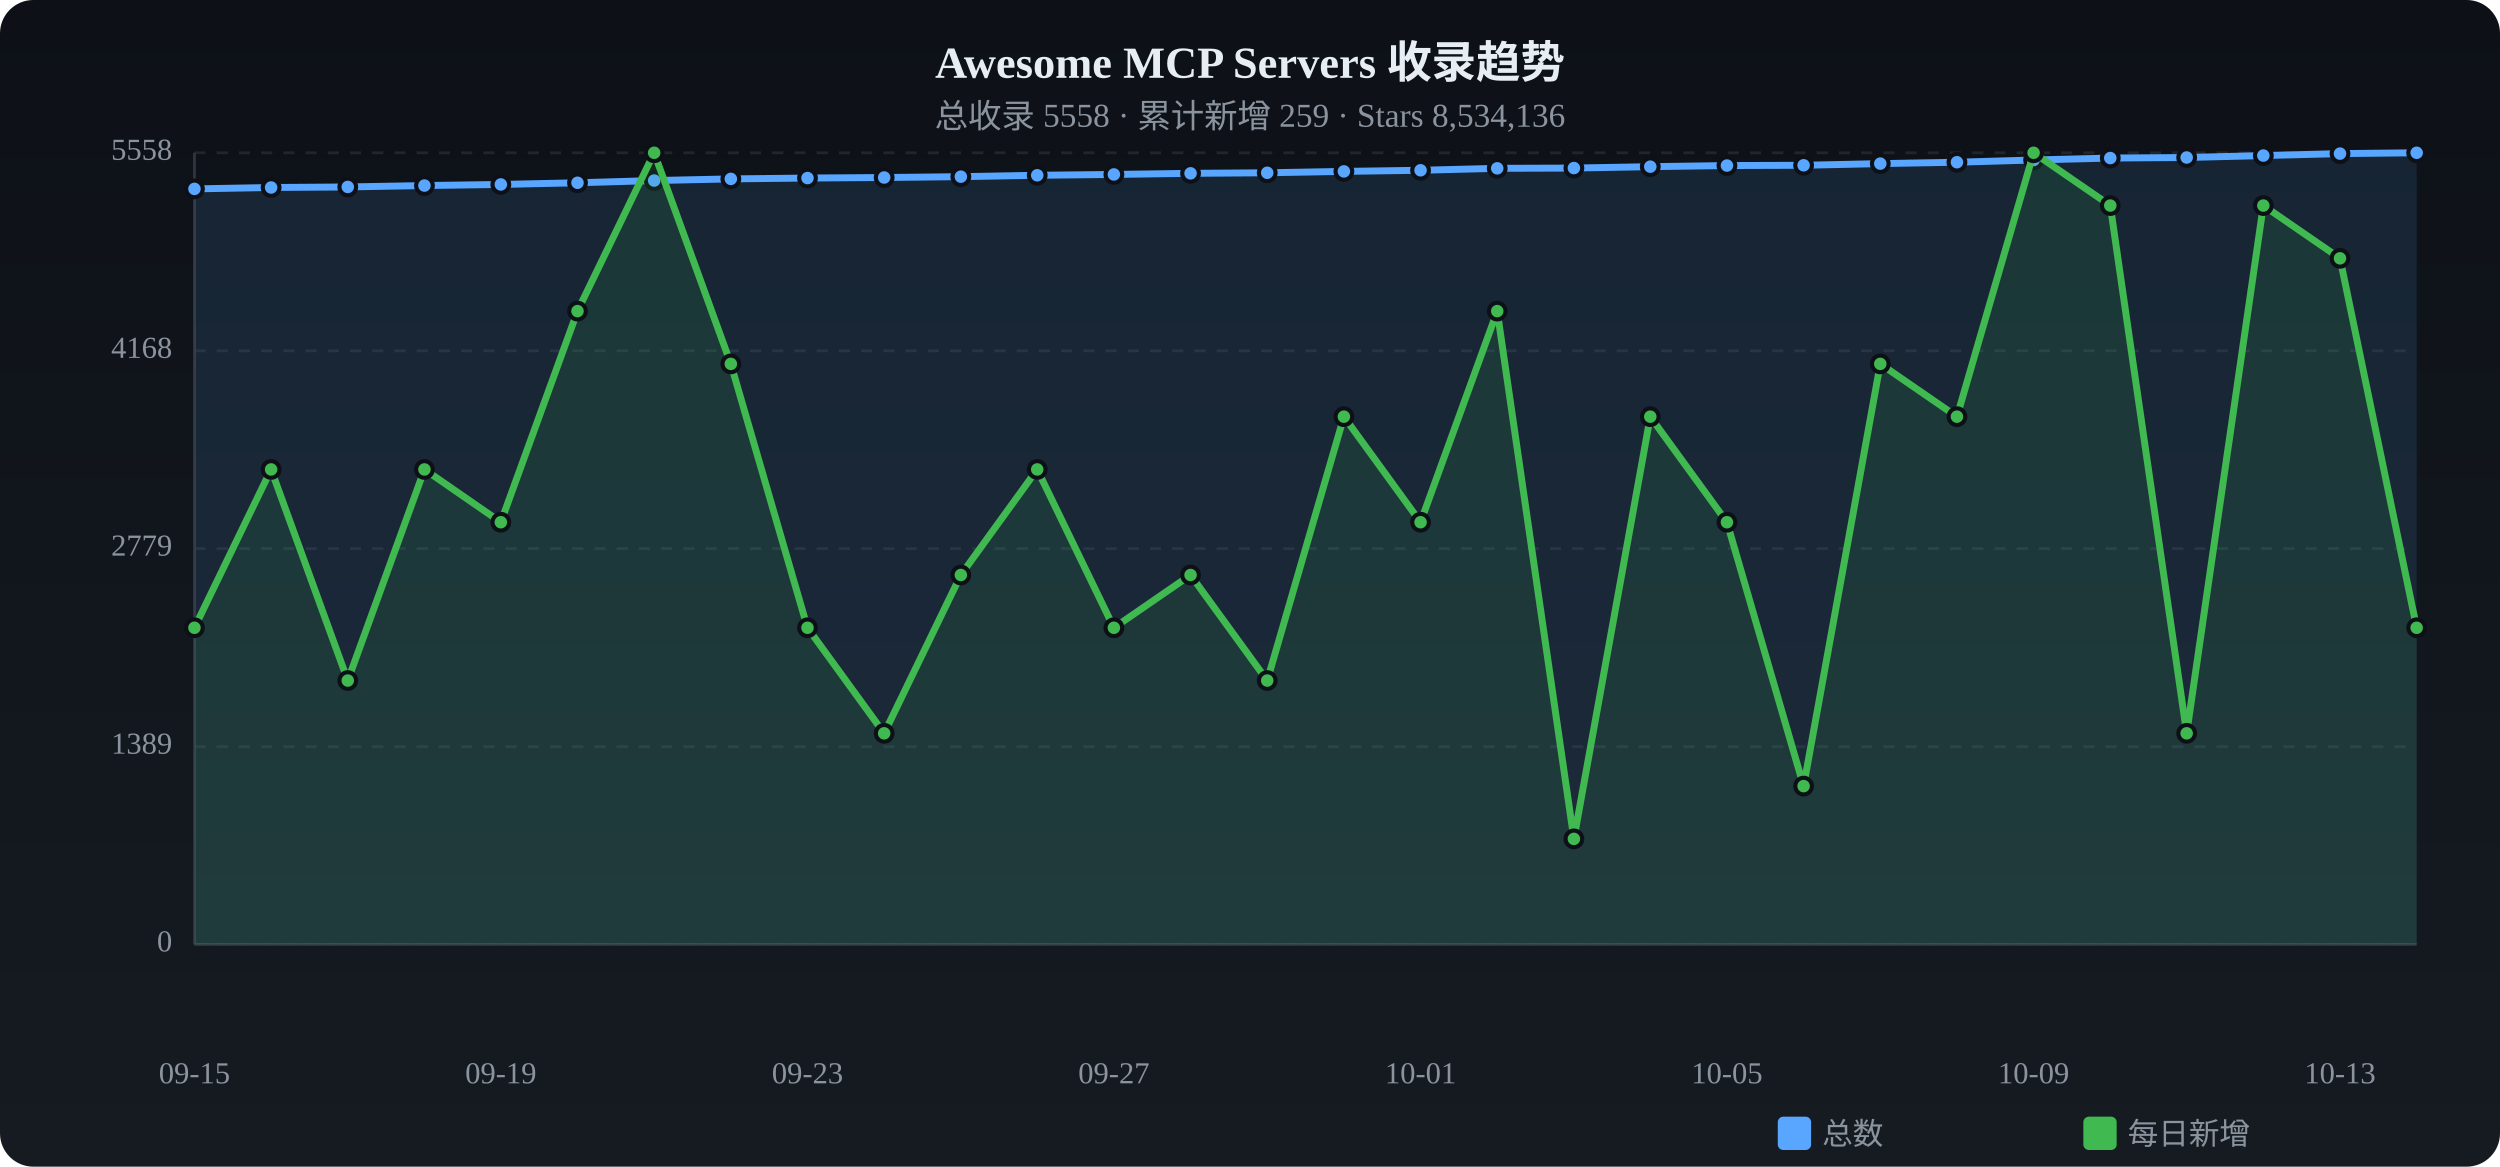
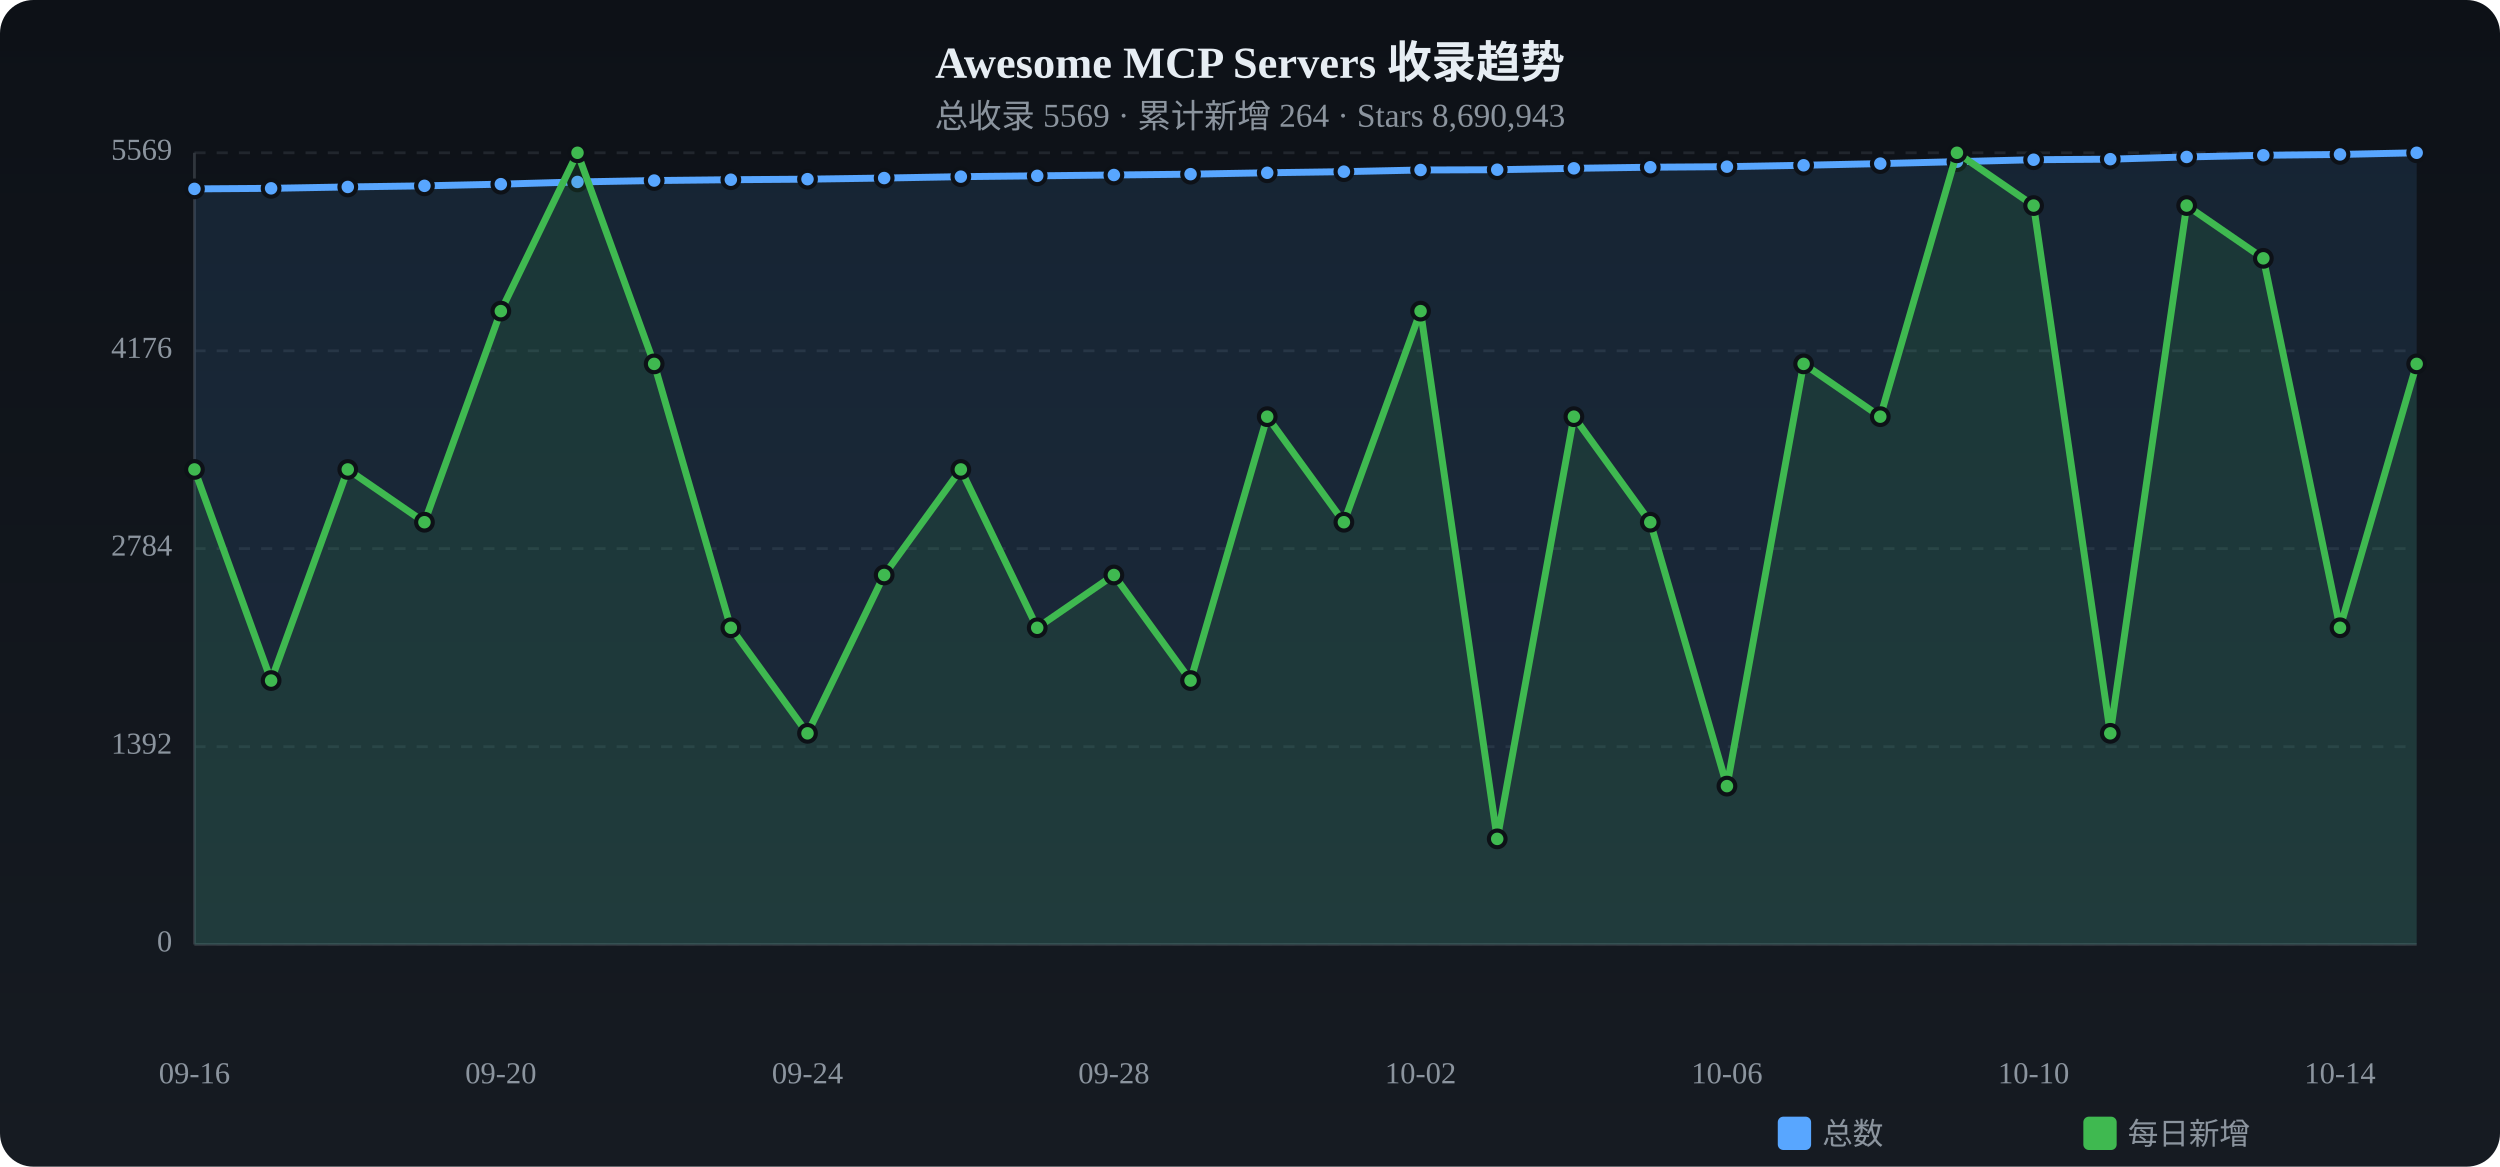
<svg xmlns="http://www.w3.org/2000/svg" viewBox="0 0 900 420" width="900" height="420">
  <defs>
    <linearGradient id="tbg" x1="0%" y1="0%" x2="0%" y2="100%">
      <stop offset="0%" stop-color="#0d1117" />
      <stop offset="100%" stop-color="#161b22" />
    </linearGradient>
  </defs>
  <rect width="900" height="420" rx="12" fill="url(#tbg)" />
  <text x="450.0" y="28" text-anchor="middle" fill="#e6edf3" font-size="16" font-weight="bold">Awesome MCP Servers 收录趋势</text>
-   <text x="450.0" y="46" text-anchor="middle" fill="#8b949e" font-size="12">总收录 5558 · 累计新增 259 · Stars 8,534,136</text>
+   <text x="450.0" y="46" text-anchor="middle" fill="#8b949e" font-size="12">总收录 5569 · 累计新增 264 · Stars 8,690,943</text>
  <text x="62" y="340.0" text-anchor="end" fill="#8b949e" font-size="11" dominant-baseline="middle">0</text>
  <line x1="70" y1="340.0" x2="870" y2="340.0" stroke="#21262d" stroke-dasharray="4 4" />
-   <text x="62" y="268.8" text-anchor="end" fill="#8b949e" font-size="11" dominant-baseline="middle">1389</text>
+   <text x="62" y="268.8" text-anchor="end" fill="#8b949e" font-size="11" dominant-baseline="middle">1392</text>
  <line x1="70" y1="268.8" x2="870" y2="268.8" stroke="#21262d" stroke-dasharray="4 4" />
-   <text x="62" y="197.5" text-anchor="end" fill="#8b949e" font-size="11" dominant-baseline="middle">2779</text>
+   <text x="62" y="197.5" text-anchor="end" fill="#8b949e" font-size="11" dominant-baseline="middle">2784</text>
  <line x1="70" y1="197.5" x2="870" y2="197.5" stroke="#21262d" stroke-dasharray="4 4" />
-   <text x="62" y="126.3" text-anchor="end" fill="#8b949e" font-size="11" dominant-baseline="middle">4168</text>
+   <text x="62" y="126.3" text-anchor="end" fill="#8b949e" font-size="11" dominant-baseline="middle">4176</text>
  <line x1="70" y1="126.3" x2="870" y2="126.3" stroke="#21262d" stroke-dasharray="4 4" />
-   <text x="62" y="55.0" text-anchor="end" fill="#8b949e" font-size="11" dominant-baseline="middle">5558</text>
+   <text x="62" y="55.0" text-anchor="end" fill="#8b949e" font-size="11" dominant-baseline="middle">5569</text>
  <line x1="70" y1="55.0" x2="870" y2="55.0" stroke="#21262d" stroke-dasharray="4 4" />
  <line x1="70" y1="55" x2="70" y2="340" stroke="#30363d" />
  <line x1="70" y1="340" x2="870" y2="340" stroke="#30363d" />
-   <path d="M70.0,68.0 L97.6,67.5 L125.2,67.3 L152.8,66.8 L180.3,66.4 L207.9,65.8 L235.5,65.0 L263.1,64.4 L290.7,64.1 L318.3,63.9 L345.9,63.6 L373.4,63.1 L401.0,62.8 L428.6,62.4 L456.2,62.2 L483.8,61.7 L511.4,61.3 L539.0,60.6 L566.6,60.5 L594.1,60.0 L621.7,59.6 L649.3,59.5 L676.9,58.9 L704.5,58.4 L732.1,57.6 L759.7,56.9 L787.2,56.7 L814.8,56.0 L842.4,55.3 L870.0,55.0 L870.0,340 L70.0,340 Z" fill="#58a6ff" opacity="0.12" />
-   <polyline points="70.0,68.0 97.6,67.5 125.2,67.3 152.8,66.8 180.3,66.4 207.9,65.8 235.5,65.0 263.1,64.4 290.7,64.1 318.3,63.9 345.9,63.6 373.4,63.1 401.0,62.8 428.6,62.4 456.2,62.2 483.8,61.7 511.4,61.3 539.0,60.6 566.6,60.5 594.1,60.0 621.7,59.6 649.3,59.5 676.9,58.9 704.5,58.4 732.1,57.6 759.7,56.9 787.2,56.7 814.8,56.0 842.4,55.3 870.0,55.0" fill="none" stroke="#58a6ff" stroke-width="2.5" stroke-linecap="round" stroke-linejoin="round" />
+   <path d="M70.0,68.0 L97.6,67.8 L125.2,67.3 L152.8,66.9 L180.3,66.3 L207.9,65.5 L235.5,65.0 L263.1,64.7 L290.7,64.5 L318.3,64.1 L345.9,63.6 L373.4,63.3 L401.0,63.0 L428.6,62.7 L456.2,62.2 L483.8,61.8 L511.4,61.2 L539.0,61.1 L566.6,60.6 L594.1,60.2 L621.7,60.0 L649.3,59.5 L676.9,58.9 L704.5,58.2 L732.1,57.5 L759.7,57.3 L787.2,56.5 L814.8,55.9 L842.4,55.6 L870.0,55.0 L870.0,340 L70.0,340 Z" fill="#58a6ff" opacity="0.12" />
+   <polyline points="70.0,68.0 97.6,67.8 125.2,67.3 152.8,66.9 180.3,66.3 207.9,65.5 235.5,65.0 263.1,64.7 290.7,64.5 318.3,64.1 345.9,63.6 373.4,63.3 401.0,63.0 428.6,62.7 456.2,62.2 483.8,61.8 511.4,61.2 539.0,61.1 566.6,60.6 594.1,60.2 621.7,60.0 649.3,59.5 676.9,58.9 704.5,58.2 732.1,57.5 759.7,57.3 787.2,56.5 814.8,55.9 842.4,55.6 870.0,55.0" fill="none" stroke="#58a6ff" stroke-width="2.5" stroke-linecap="round" stroke-linejoin="round" />
  <circle cx="70.0" cy="68.0" r="3" fill="#58a6ff" stroke="#0d1117" stroke-width="1.5" />
-   <circle cx="97.6" cy="67.5" r="3" fill="#58a6ff" stroke="#0d1117" stroke-width="1.5" />
+   <circle cx="97.6" cy="67.8" r="3" fill="#58a6ff" stroke="#0d1117" stroke-width="1.5" />
  <circle cx="125.2" cy="67.3" r="3" fill="#58a6ff" stroke="#0d1117" stroke-width="1.5" />
-   <circle cx="152.8" cy="66.8" r="3" fill="#58a6ff" stroke="#0d1117" stroke-width="1.5" />
-   <circle cx="180.3" cy="66.4" r="3" fill="#58a6ff" stroke="#0d1117" stroke-width="1.5" />
-   <circle cx="207.9" cy="65.8" r="3" fill="#58a6ff" stroke="#0d1117" stroke-width="1.5" />
+   <circle cx="152.8" cy="66.9" r="3" fill="#58a6ff" stroke="#0d1117" stroke-width="1.5" />
+   <circle cx="180.3" cy="66.3" r="3" fill="#58a6ff" stroke="#0d1117" stroke-width="1.5" />
+   <circle cx="207.9" cy="65.5" r="3" fill="#58a6ff" stroke="#0d1117" stroke-width="1.5" />
  <circle cx="235.5" cy="65.0" r="3" fill="#58a6ff" stroke="#0d1117" stroke-width="1.5" />
-   <circle cx="263.1" cy="64.4" r="3" fill="#58a6ff" stroke="#0d1117" stroke-width="1.5" />
-   <circle cx="290.7" cy="64.1" r="3" fill="#58a6ff" stroke="#0d1117" stroke-width="1.5" />
-   <circle cx="318.3" cy="63.9" r="3" fill="#58a6ff" stroke="#0d1117" stroke-width="1.5" />
+   <circle cx="263.1" cy="64.7" r="3" fill="#58a6ff" stroke="#0d1117" stroke-width="1.5" />
+   <circle cx="290.7" cy="64.5" r="3" fill="#58a6ff" stroke="#0d1117" stroke-width="1.5" />
+   <circle cx="318.3" cy="64.1" r="3" fill="#58a6ff" stroke="#0d1117" stroke-width="1.5" />
  <circle cx="345.9" cy="63.6" r="3" fill="#58a6ff" stroke="#0d1117" stroke-width="1.5" />
-   <circle cx="373.4" cy="63.1" r="3" fill="#58a6ff" stroke="#0d1117" stroke-width="1.5" />
-   <circle cx="401.0" cy="62.8" r="3" fill="#58a6ff" stroke="#0d1117" stroke-width="1.5" />
-   <circle cx="428.6" cy="62.4" r="3" fill="#58a6ff" stroke="#0d1117" stroke-width="1.5" />
+   <circle cx="373.4" cy="63.3" r="3" fill="#58a6ff" stroke="#0d1117" stroke-width="1.5" />
+   <circle cx="401.0" cy="63.0" r="3" fill="#58a6ff" stroke="#0d1117" stroke-width="1.5" />
+   <circle cx="428.6" cy="62.7" r="3" fill="#58a6ff" stroke="#0d1117" stroke-width="1.5" />
  <circle cx="456.2" cy="62.2" r="3" fill="#58a6ff" stroke="#0d1117" stroke-width="1.5" />
-   <circle cx="483.8" cy="61.7" r="3" fill="#58a6ff" stroke="#0d1117" stroke-width="1.5" />
-   <circle cx="511.4" cy="61.3" r="3" fill="#58a6ff" stroke="#0d1117" stroke-width="1.5" />
-   <circle cx="539.0" cy="60.6" r="3" fill="#58a6ff" stroke="#0d1117" stroke-width="1.5" />
-   <circle cx="566.6" cy="60.5" r="3" fill="#58a6ff" stroke="#0d1117" stroke-width="1.5" />
-   <circle cx="594.1" cy="60.0" r="3" fill="#58a6ff" stroke="#0d1117" stroke-width="1.5" />
-   <circle cx="621.7" cy="59.6" r="3" fill="#58a6ff" stroke="#0d1117" stroke-width="1.5" />
+   <circle cx="483.8" cy="61.8" r="3" fill="#58a6ff" stroke="#0d1117" stroke-width="1.5" />
+   <circle cx="511.4" cy="61.2" r="3" fill="#58a6ff" stroke="#0d1117" stroke-width="1.5" />
+   <circle cx="539.0" cy="61.1" r="3" fill="#58a6ff" stroke="#0d1117" stroke-width="1.5" />
+   <circle cx="566.6" cy="60.6" r="3" fill="#58a6ff" stroke="#0d1117" stroke-width="1.5" />
+   <circle cx="594.1" cy="60.2" r="3" fill="#58a6ff" stroke="#0d1117" stroke-width="1.5" />
+   <circle cx="621.7" cy="60.0" r="3" fill="#58a6ff" stroke="#0d1117" stroke-width="1.5" />
  <circle cx="649.3" cy="59.5" r="3" fill="#58a6ff" stroke="#0d1117" stroke-width="1.5" />
  <circle cx="676.9" cy="58.9" r="3" fill="#58a6ff" stroke="#0d1117" stroke-width="1.5" />
-   <circle cx="704.5" cy="58.4" r="3" fill="#58a6ff" stroke="#0d1117" stroke-width="1.5" />
-   <circle cx="732.1" cy="57.6" r="3" fill="#58a6ff" stroke="#0d1117" stroke-width="1.5" />
-   <circle cx="759.7" cy="56.9" r="3" fill="#58a6ff" stroke="#0d1117" stroke-width="1.5" />
-   <circle cx="787.2" cy="56.7" r="3" fill="#58a6ff" stroke="#0d1117" stroke-width="1.5" />
-   <circle cx="814.8" cy="56.0" r="3" fill="#58a6ff" stroke="#0d1117" stroke-width="1.5" />
-   <circle cx="842.4" cy="55.3" r="3" fill="#58a6ff" stroke="#0d1117" stroke-width="1.5" />
+   <circle cx="704.5" cy="58.2" r="3" fill="#58a6ff" stroke="#0d1117" stroke-width="1.5" />
+   <circle cx="732.1" cy="57.5" r="3" fill="#58a6ff" stroke="#0d1117" stroke-width="1.5" />
+   <circle cx="759.7" cy="57.3" r="3" fill="#58a6ff" stroke="#0d1117" stroke-width="1.5" />
+   <circle cx="787.2" cy="56.5" r="3" fill="#58a6ff" stroke="#0d1117" stroke-width="1.5" />
+   <circle cx="814.8" cy="55.9" r="3" fill="#58a6ff" stroke="#0d1117" stroke-width="1.5" />
+   <circle cx="842.4" cy="55.6" r="3" fill="#58a6ff" stroke="#0d1117" stroke-width="1.5" />
  <circle cx="870.0" cy="55.0" r="3" fill="#58a6ff" stroke="#0d1117" stroke-width="1.5" />
-   <path d="M70.0,226.0 L97.6,169.0 L125.2,245.0 L152.8,169.0 L180.3,188.0 L207.9,112.0 L235.5,55.0 L263.1,131.0 L290.7,226.0 L318.3,264.0 L345.9,207.0 L373.4,169.0 L401.0,226.0 L428.6,207.0 L456.2,245.0 L483.8,150.0 L511.4,188.0 L539.0,112.0 L566.6,302.0 L594.1,150.0 L621.7,188.0 L649.3,283.0 L676.9,131.0 L704.5,150.0 L732.1,55.0 L759.7,74.0 L787.2,264.0 L814.8,74.0 L842.4,93.0 L870.0,226.0 L870.0,340 L70.0,340 Z" fill="#3fb950" opacity="0.12" />
-   <polyline points="70.0,226.0 97.6,169.0 125.2,245.0 152.8,169.0 180.3,188.0 207.9,112.0 235.5,55.0 263.1,131.0 290.7,226.0 318.3,264.0 345.9,207.0 373.4,169.0 401.0,226.0 428.6,207.0 456.2,245.0 483.8,150.0 511.4,188.0 539.0,112.0 566.6,302.0 594.1,150.0 621.7,188.0 649.3,283.0 676.9,131.0 704.5,150.0 732.1,55.0 759.7,74.0 787.2,264.0 814.8,74.0 842.4,93.0 870.0,226.0" fill="none" stroke="#3fb950" stroke-width="2.5" stroke-linecap="round" stroke-linejoin="round" />
-   <circle cx="70.0" cy="226.0" r="3" fill="#3fb950" stroke="#0d1117" stroke-width="1.5" />
-   <circle cx="97.6" cy="169.0" r="3" fill="#3fb950" stroke="#0d1117" stroke-width="1.5" />
-   <circle cx="125.2" cy="245.0" r="3" fill="#3fb950" stroke="#0d1117" stroke-width="1.5" />
-   <circle cx="152.8" cy="169.0" r="3" fill="#3fb950" stroke="#0d1117" stroke-width="1.5" />
-   <circle cx="180.3" cy="188.0" r="3" fill="#3fb950" stroke="#0d1117" stroke-width="1.5" />
-   <circle cx="207.9" cy="112.0" r="3" fill="#3fb950" stroke="#0d1117" stroke-width="1.5" />
-   <circle cx="235.5" cy="55.0" r="3" fill="#3fb950" stroke="#0d1117" stroke-width="1.5" />
-   <circle cx="263.1" cy="131.0" r="3" fill="#3fb950" stroke="#0d1117" stroke-width="1.5" />
-   <circle cx="290.7" cy="226.0" r="3" fill="#3fb950" stroke="#0d1117" stroke-width="1.5" />
-   <circle cx="318.3" cy="264.0" r="3" fill="#3fb950" stroke="#0d1117" stroke-width="1.5" />
-   <circle cx="345.9" cy="207.0" r="3" fill="#3fb950" stroke="#0d1117" stroke-width="1.5" />
-   <circle cx="373.4" cy="169.0" r="3" fill="#3fb950" stroke="#0d1117" stroke-width="1.5" />
-   <circle cx="401.0" cy="226.0" r="3" fill="#3fb950" stroke="#0d1117" stroke-width="1.5" />
-   <circle cx="428.6" cy="207.0" r="3" fill="#3fb950" stroke="#0d1117" stroke-width="1.5" />
-   <circle cx="456.2" cy="245.0" r="3" fill="#3fb950" stroke="#0d1117" stroke-width="1.5" />
-   <circle cx="483.8" cy="150.0" r="3" fill="#3fb950" stroke="#0d1117" stroke-width="1.5" />
-   <circle cx="511.4" cy="188.0" r="3" fill="#3fb950" stroke="#0d1117" stroke-width="1.5" />
-   <circle cx="539.0" cy="112.0" r="3" fill="#3fb950" stroke="#0d1117" stroke-width="1.5" />
-   <circle cx="566.6" cy="302.0" r="3" fill="#3fb950" stroke="#0d1117" stroke-width="1.5" />
-   <circle cx="594.1" cy="150.0" r="3" fill="#3fb950" stroke="#0d1117" stroke-width="1.5" />
-   <circle cx="621.7" cy="188.0" r="3" fill="#3fb950" stroke="#0d1117" stroke-width="1.5" />
-   <circle cx="649.3" cy="283.0" r="3" fill="#3fb950" stroke="#0d1117" stroke-width="1.5" />
-   <circle cx="676.9" cy="131.0" r="3" fill="#3fb950" stroke="#0d1117" stroke-width="1.5" />
-   <circle cx="704.5" cy="150.0" r="3" fill="#3fb950" stroke="#0d1117" stroke-width="1.5" />
-   <circle cx="732.1" cy="55.0" r="3" fill="#3fb950" stroke="#0d1117" stroke-width="1.5" />
-   <circle cx="759.7" cy="74.0" r="3" fill="#3fb950" stroke="#0d1117" stroke-width="1.5" />
-   <circle cx="787.2" cy="264.0" r="3" fill="#3fb950" stroke="#0d1117" stroke-width="1.5" />
-   <circle cx="814.8" cy="74.0" r="3" fill="#3fb950" stroke="#0d1117" stroke-width="1.5" />
-   <circle cx="842.4" cy="93.0" r="3" fill="#3fb950" stroke="#0d1117" stroke-width="1.5" />
-   <circle cx="870.0" cy="226.0" r="3" fill="#3fb950" stroke="#0d1117" stroke-width="1.5" />
-   <text x="70.0" y="390" text-anchor="middle" fill="#8b949e" font-size="11">09-15</text>
-   <text x="180.3" y="390" text-anchor="middle" fill="#8b949e" font-size="11">09-19</text>
-   <text x="290.7" y="390" text-anchor="middle" fill="#8b949e" font-size="11">09-23</text>
-   <text x="401.0" y="390" text-anchor="middle" fill="#8b949e" font-size="11">09-27</text>
-   <text x="511.4" y="390" text-anchor="middle" fill="#8b949e" font-size="11">10-01</text>
-   <text x="621.7" y="390" text-anchor="middle" fill="#8b949e" font-size="11">10-05</text>
-   <text x="732.1" y="390" text-anchor="middle" fill="#8b949e" font-size="11">10-09</text>
-   <text x="842.4" y="390" text-anchor="middle" fill="#8b949e" font-size="11">10-13</text>
+   <path d="M70.0,169.0 L97.6,245.0 L125.2,169.0 L152.8,188.0 L180.3,112.0 L207.9,55.0 L235.5,131.0 L263.1,226.0 L290.7,264.0 L318.3,207.0 L345.9,169.0 L373.4,226.0 L401.0,207.0 L428.6,245.0 L456.2,150.0 L483.8,188.0 L511.4,112.0 L539.0,302.0 L566.6,150.0 L594.1,188.0 L621.7,283.0 L649.3,131.0 L676.9,150.0 L704.5,55.0 L732.1,74.0 L759.7,264.0 L787.2,74.0 L814.8,93.0 L842.4,226.0 L870.0,131.0 L870.0,340 L70.0,340 Z" fill="#3fb950" opacity="0.12" />
+   <polyline points="70.0,169.0 97.6,245.0 125.2,169.0 152.8,188.0 180.3,112.0 207.9,55.0 235.5,131.0 263.1,226.0 290.7,264.0 318.3,207.0 345.9,169.0 373.4,226.0 401.0,207.0 428.6,245.0 456.2,150.0 483.8,188.0 511.4,112.0 539.0,302.0 566.6,150.0 594.1,188.0 621.7,283.0 649.3,131.0 676.9,150.0 704.5,55.0 732.1,74.0 759.7,264.0 787.2,74.0 814.8,93.0 842.4,226.0 870.0,131.0" fill="none" stroke="#3fb950" stroke-width="2.5" stroke-linecap="round" stroke-linejoin="round" />
+   <circle cx="70.0" cy="169.0" r="3" fill="#3fb950" stroke="#0d1117" stroke-width="1.5" />
+   <circle cx="97.6" cy="245.0" r="3" fill="#3fb950" stroke="#0d1117" stroke-width="1.5" />
+   <circle cx="125.2" cy="169.0" r="3" fill="#3fb950" stroke="#0d1117" stroke-width="1.5" />
+   <circle cx="152.8" cy="188.0" r="3" fill="#3fb950" stroke="#0d1117" stroke-width="1.5" />
+   <circle cx="180.3" cy="112.0" r="3" fill="#3fb950" stroke="#0d1117" stroke-width="1.5" />
+   <circle cx="207.9" cy="55.0" r="3" fill="#3fb950" stroke="#0d1117" stroke-width="1.5" />
+   <circle cx="235.5" cy="131.0" r="3" fill="#3fb950" stroke="#0d1117" stroke-width="1.5" />
+   <circle cx="263.1" cy="226.0" r="3" fill="#3fb950" stroke="#0d1117" stroke-width="1.5" />
+   <circle cx="290.7" cy="264.0" r="3" fill="#3fb950" stroke="#0d1117" stroke-width="1.5" />
+   <circle cx="318.3" cy="207.0" r="3" fill="#3fb950" stroke="#0d1117" stroke-width="1.5" />
+   <circle cx="345.9" cy="169.0" r="3" fill="#3fb950" stroke="#0d1117" stroke-width="1.5" />
+   <circle cx="373.4" cy="226.0" r="3" fill="#3fb950" stroke="#0d1117" stroke-width="1.5" />
+   <circle cx="401.0" cy="207.0" r="3" fill="#3fb950" stroke="#0d1117" stroke-width="1.5" />
+   <circle cx="428.6" cy="245.0" r="3" fill="#3fb950" stroke="#0d1117" stroke-width="1.5" />
+   <circle cx="456.2" cy="150.0" r="3" fill="#3fb950" stroke="#0d1117" stroke-width="1.5" />
+   <circle cx="483.8" cy="188.0" r="3" fill="#3fb950" stroke="#0d1117" stroke-width="1.5" />
+   <circle cx="511.4" cy="112.0" r="3" fill="#3fb950" stroke="#0d1117" stroke-width="1.5" />
+   <circle cx="539.0" cy="302.0" r="3" fill="#3fb950" stroke="#0d1117" stroke-width="1.5" />
+   <circle cx="566.6" cy="150.0" r="3" fill="#3fb950" stroke="#0d1117" stroke-width="1.5" />
+   <circle cx="594.1" cy="188.0" r="3" fill="#3fb950" stroke="#0d1117" stroke-width="1.5" />
+   <circle cx="621.7" cy="283.0" r="3" fill="#3fb950" stroke="#0d1117" stroke-width="1.5" />
+   <circle cx="649.3" cy="131.0" r="3" fill="#3fb950" stroke="#0d1117" stroke-width="1.5" />
+   <circle cx="676.9" cy="150.0" r="3" fill="#3fb950" stroke="#0d1117" stroke-width="1.5" />
+   <circle cx="704.5" cy="55.0" r="3" fill="#3fb950" stroke="#0d1117" stroke-width="1.5" />
+   <circle cx="732.1" cy="74.0" r="3" fill="#3fb950" stroke="#0d1117" stroke-width="1.5" />
+   <circle cx="759.7" cy="264.0" r="3" fill="#3fb950" stroke="#0d1117" stroke-width="1.5" />
+   <circle cx="787.2" cy="74.0" r="3" fill="#3fb950" stroke="#0d1117" stroke-width="1.5" />
+   <circle cx="814.8" cy="93.0" r="3" fill="#3fb950" stroke="#0d1117" stroke-width="1.5" />
+   <circle cx="842.4" cy="226.0" r="3" fill="#3fb950" stroke="#0d1117" stroke-width="1.5" />
+   <circle cx="870.0" cy="131.0" r="3" fill="#3fb950" stroke="#0d1117" stroke-width="1.5" />
+   <text x="70.0" y="390" text-anchor="middle" fill="#8b949e" font-size="11">09-16</text>
+   <text x="180.3" y="390" text-anchor="middle" fill="#8b949e" font-size="11">09-20</text>
+   <text x="290.7" y="390" text-anchor="middle" fill="#8b949e" font-size="11">09-24</text>
+   <text x="401.0" y="390" text-anchor="middle" fill="#8b949e" font-size="11">09-28</text>
+   <text x="511.4" y="390" text-anchor="middle" fill="#8b949e" font-size="11">10-02</text>
+   <text x="621.7" y="390" text-anchor="middle" fill="#8b949e" font-size="11">10-06</text>
+   <text x="732.1" y="390" text-anchor="middle" fill="#8b949e" font-size="11">10-10</text>
+   <text x="842.4" y="390" text-anchor="middle" fill="#8b949e" font-size="11">10-14</text>
  <rect x="640" y="402" width="12" height="12" rx="2" fill="#58a6ff" />
  <text x="656" y="412" fill="#8b949e" font-size="11">总数</text>
  <rect x="750" y="402" width="12" height="12" rx="2" fill="#3fb950" />
  <text x="766" y="412" fill="#8b949e" font-size="11">每日新增</text>
</svg>
